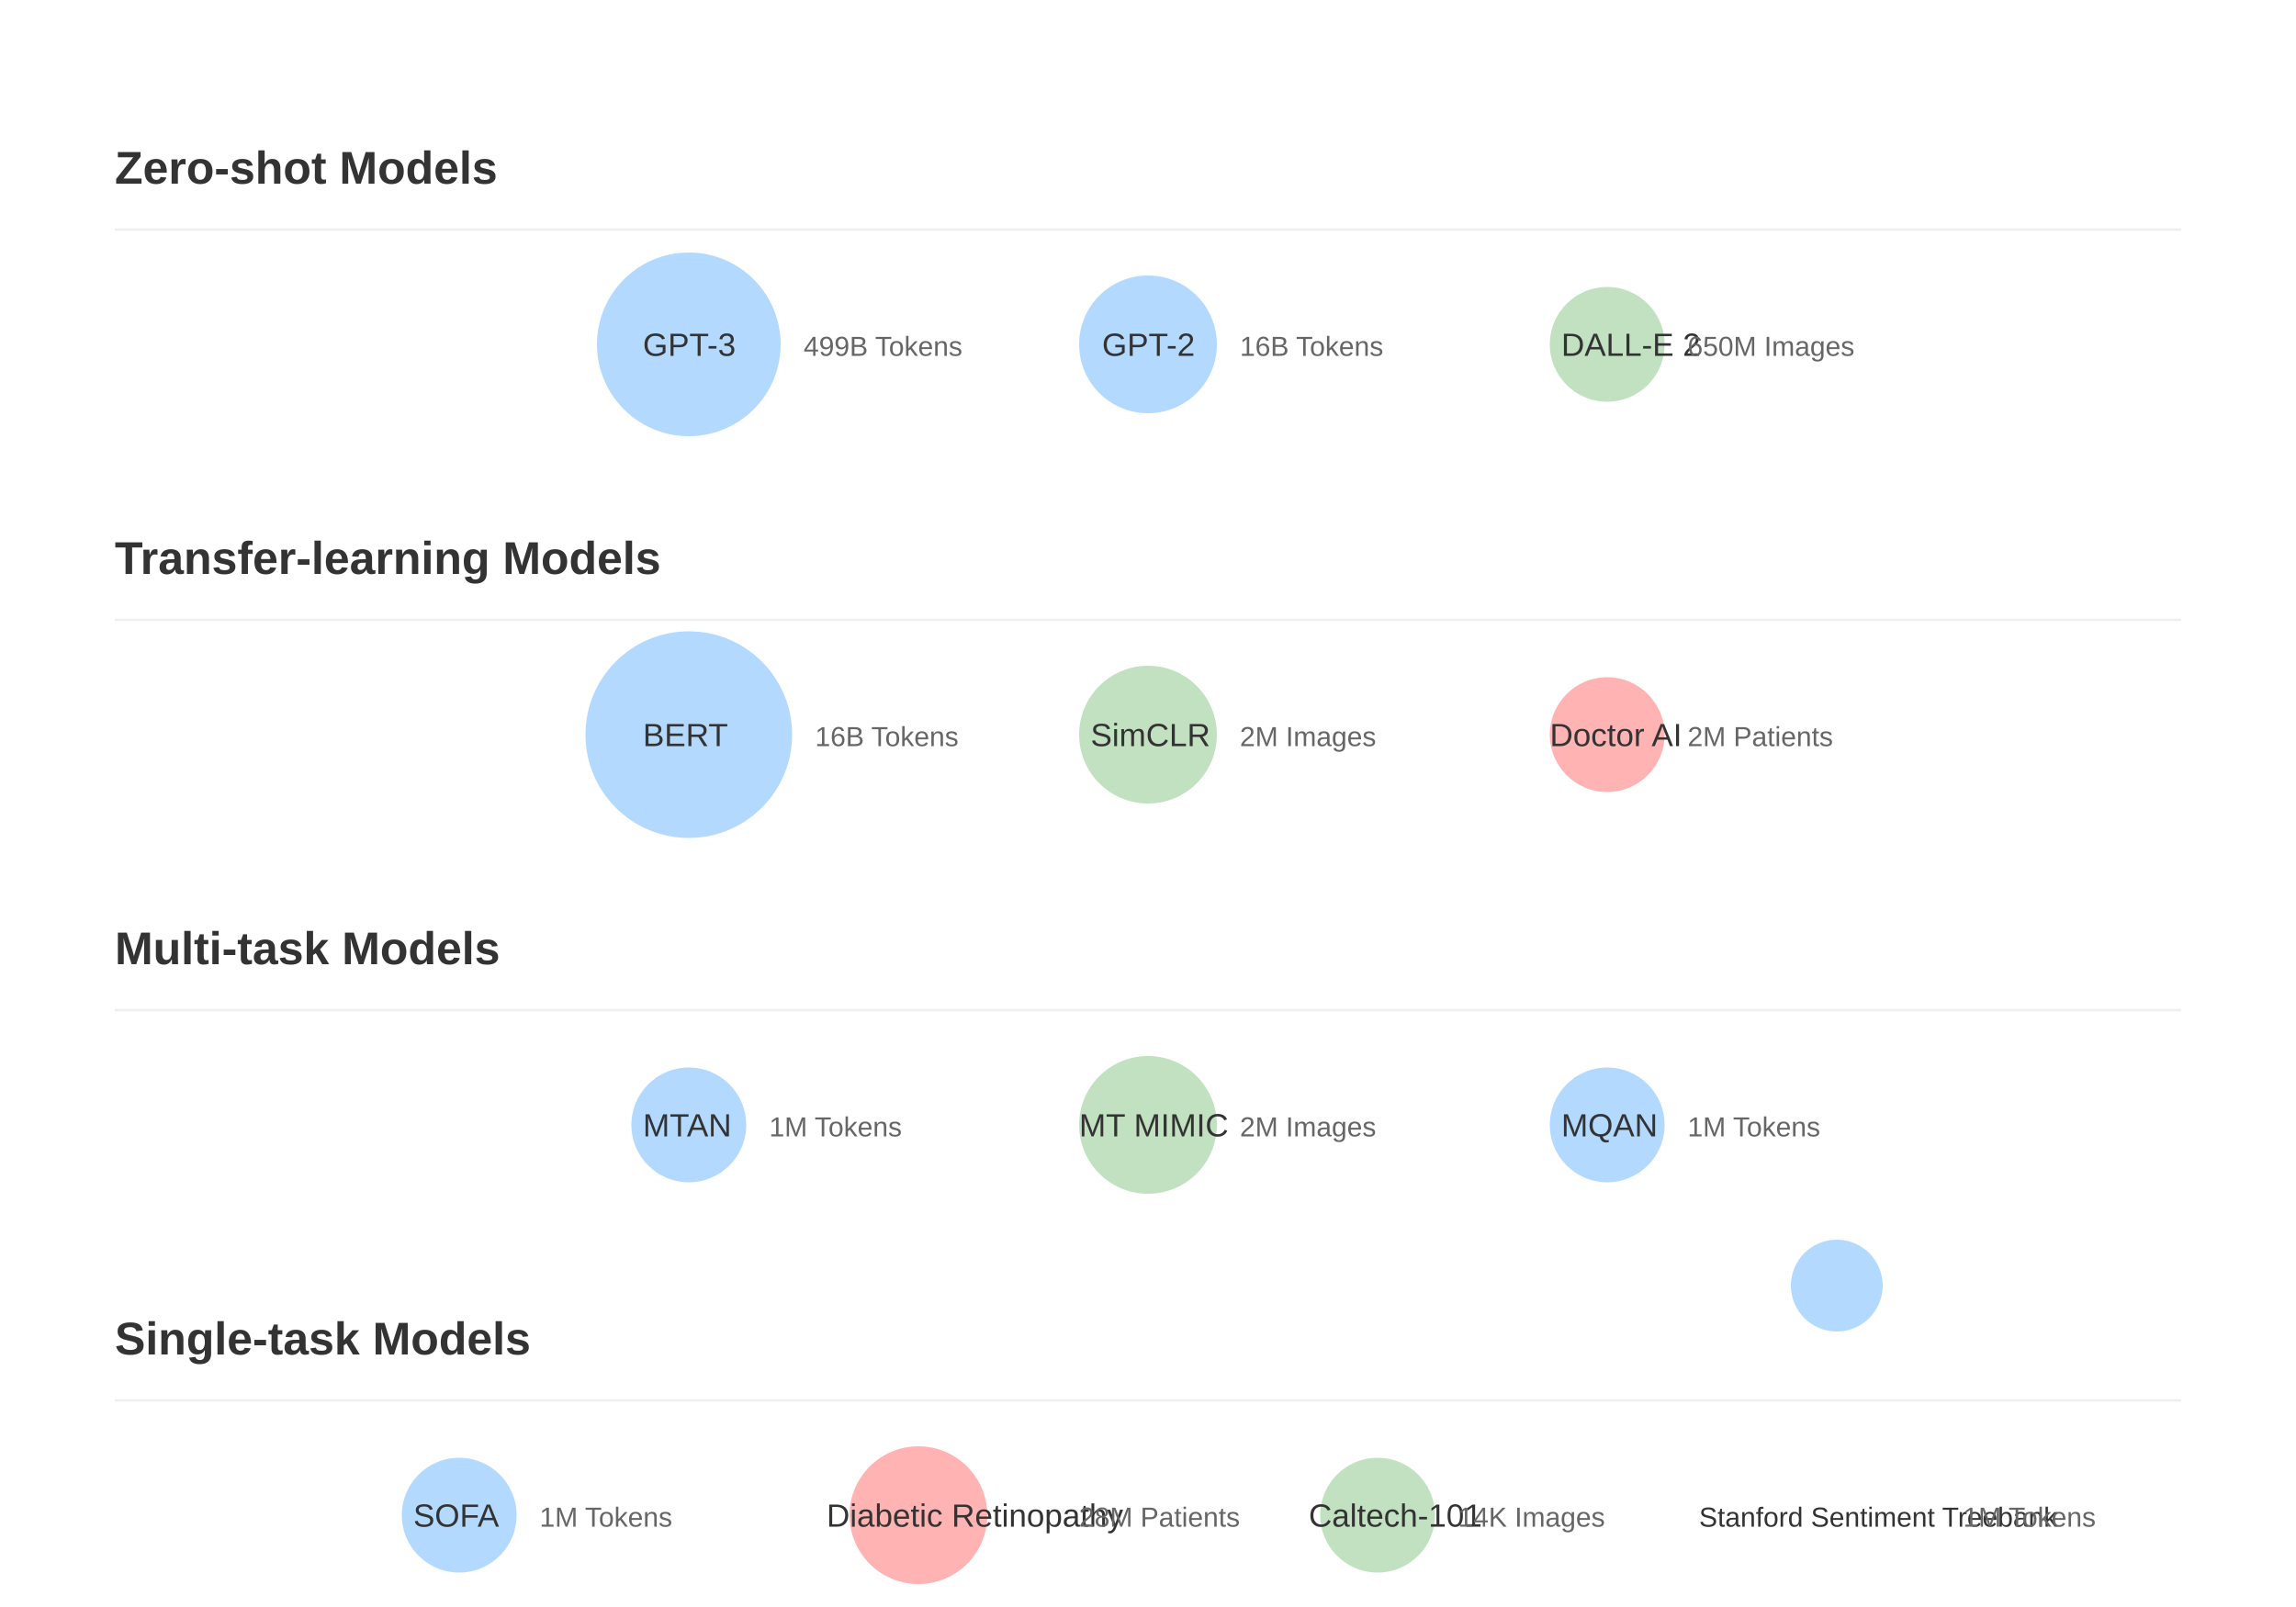
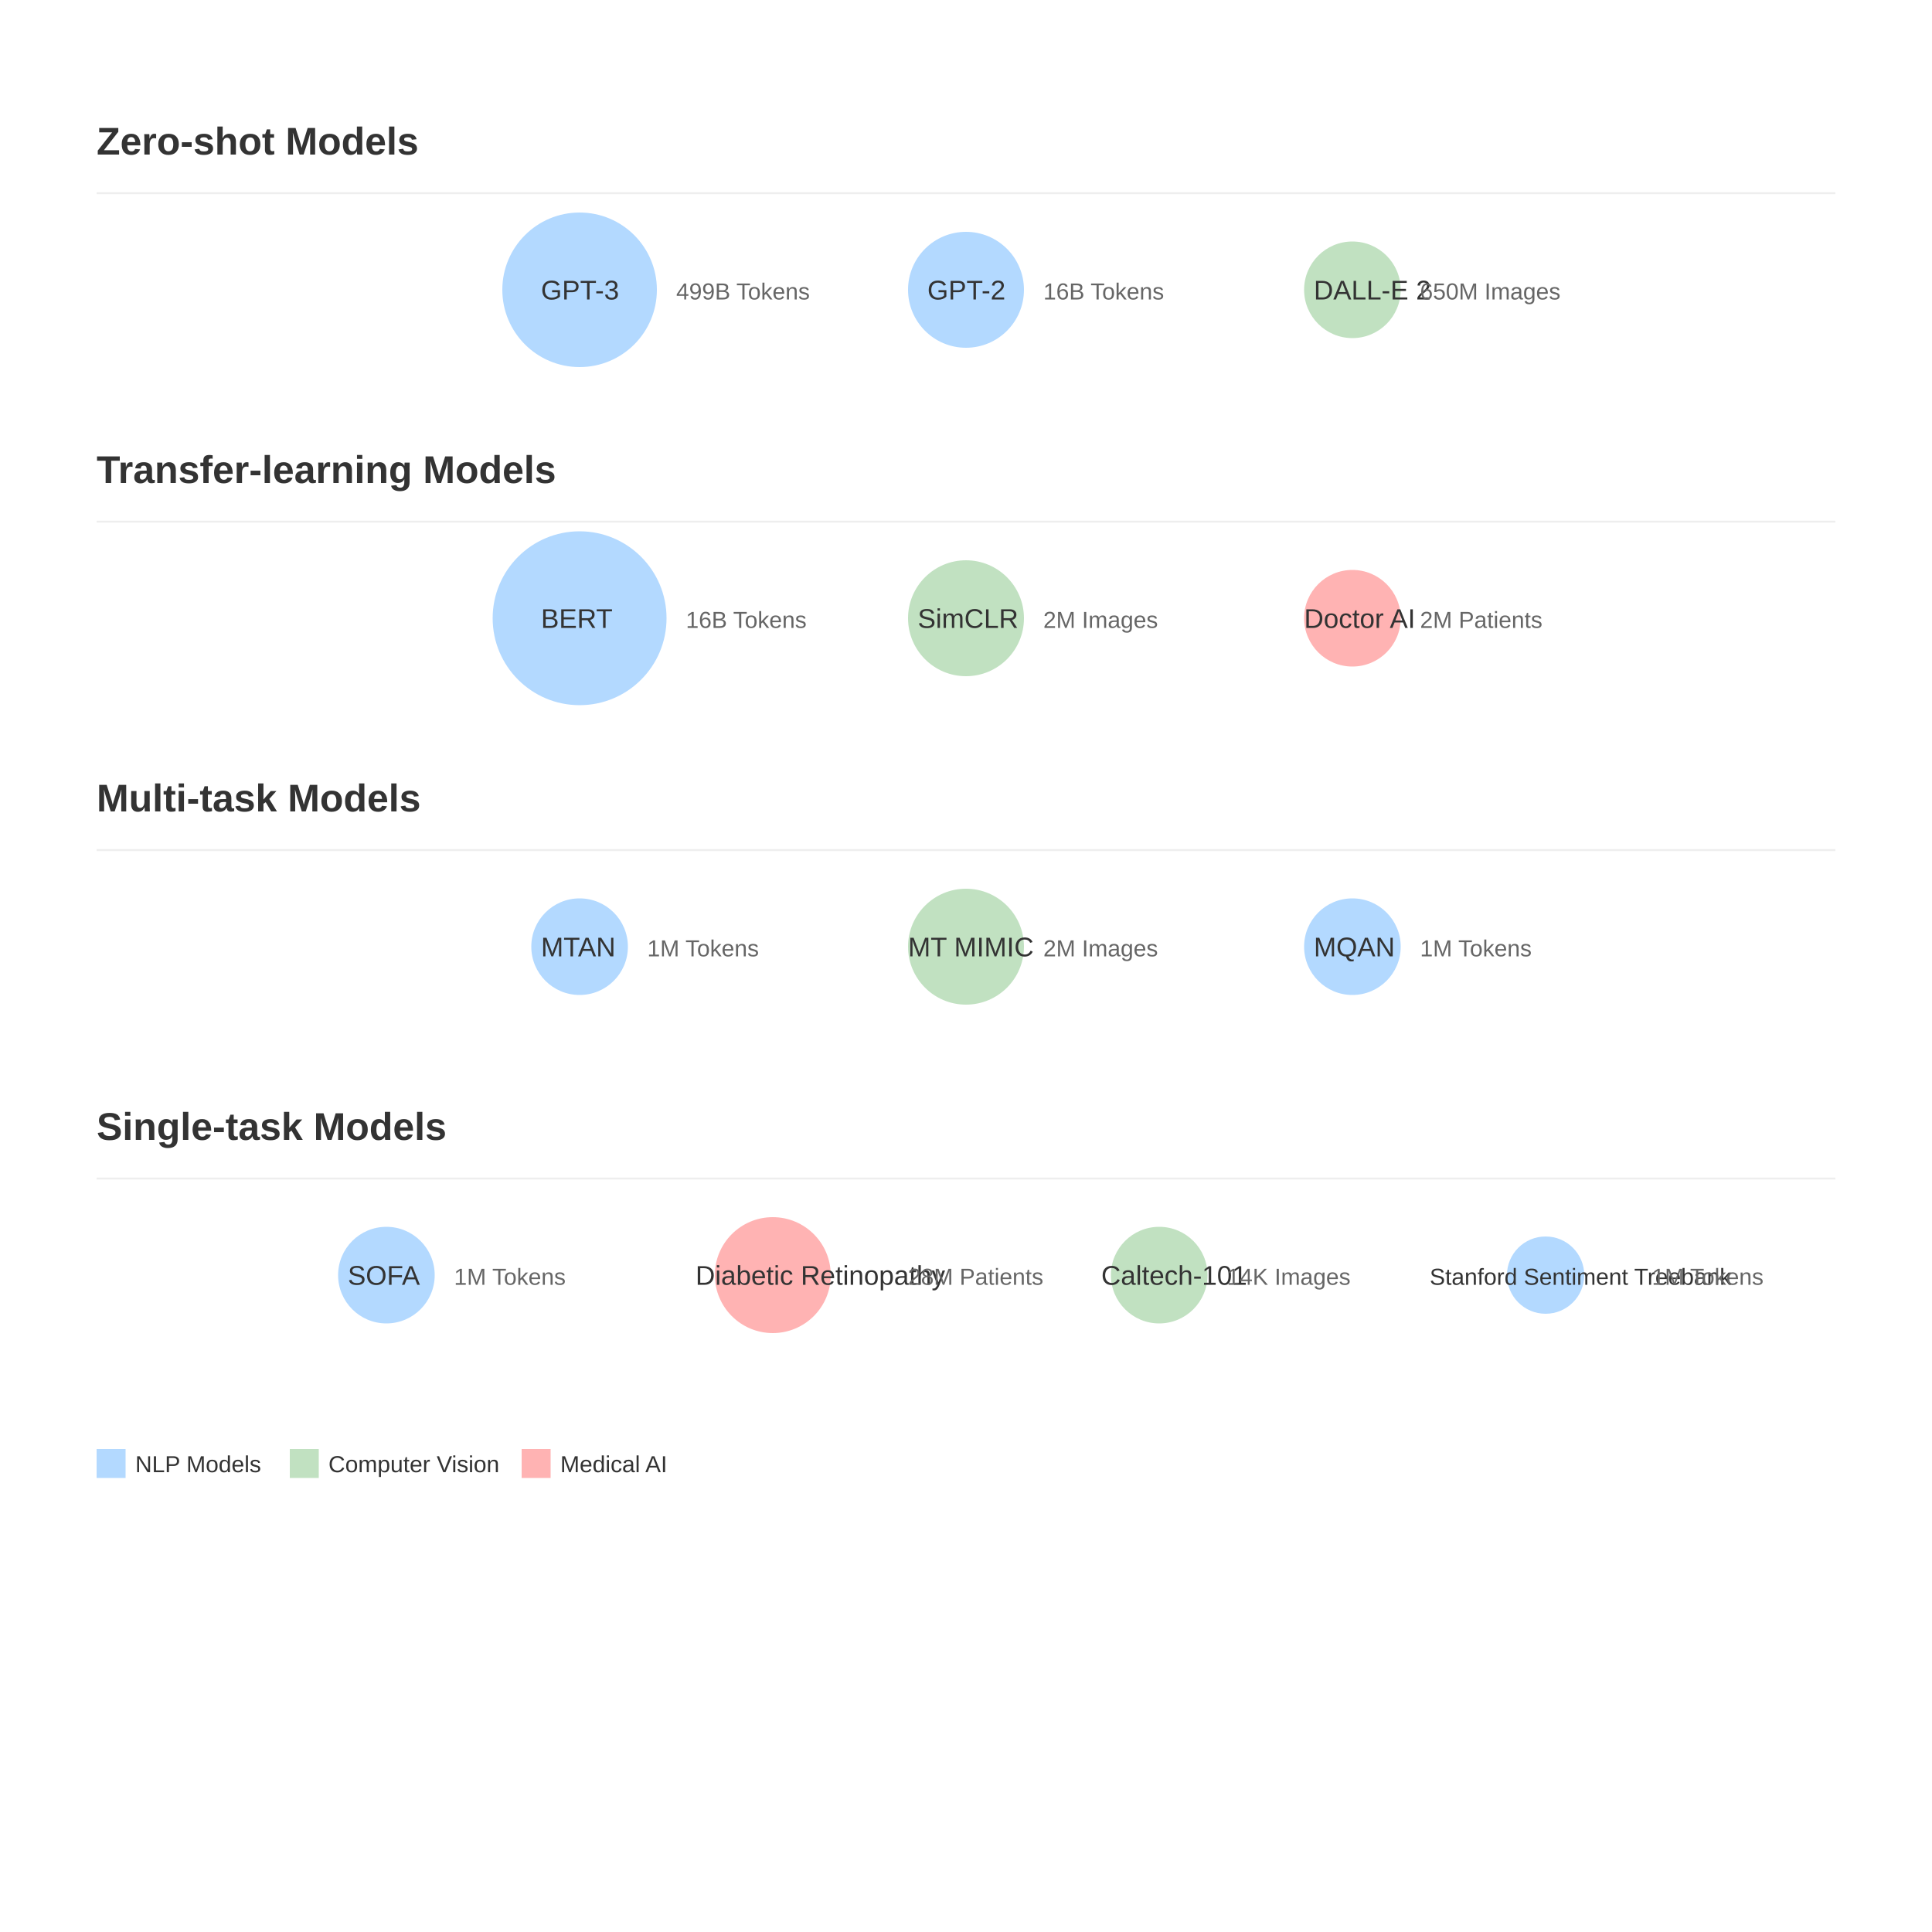
- <svg xmlns="http://www.w3.org/2000/svg" viewBox="0 0 1000 700">
+ <svg xmlns="http://www.w3.org/2000/svg" viewBox="0 0 1000 1000">
  <rect width="1000" height="1000" fill="#ffffff" />
  <text x="50" y="80" font-family="Arial" font-size="20" font-weight="bold" fill="#333">Zero-shot Models</text>
  <text x="50" y="250" font-family="Arial" font-size="20" font-weight="bold" fill="#333">Transfer-learning Models</text>
  <text x="50" y="420" font-family="Arial" font-size="20" font-weight="bold" fill="#333">Multi-task Models</text>
  <text x="50" y="590" font-family="Arial" font-size="20" font-weight="bold" fill="#333">Single-task Models</text>
  <line x1="50" y1="100" x2="950" y2="100" stroke="#eee" stroke-width="1" />
  <circle cx="300" cy="150" r="40" fill="#B3D9FF" />
  <text x="280" y="155" font-family="Arial" font-size="14" fill="#333">GPT-3</text>
  <text x="350" y="155" font-family="Arial" font-size="12" fill="#666">499B Tokens</text>
  <circle cx="500" cy="150" r="30" fill="#B3D9FF" />
  <text x="480" y="155" font-family="Arial" font-size="14" fill="#333">GPT-2</text>
  <text x="540" y="155" font-family="Arial" font-size="12" fill="#666">16B Tokens</text>
  <circle cx="700" cy="150" r="25" fill="#C1E1C1" />
  <text x="680" y="155" font-family="Arial" font-size="14" fill="#333">DALL-E 2</text>
  <text x="735" y="155" font-family="Arial" font-size="12" fill="#666">650M Images</text>
  <line x1="50" y1="270" x2="950" y2="270" stroke="#eee" stroke-width="1" />
  <circle cx="300" cy="320" r="45" fill="#B3D9FF" />
  <text x="280" y="325" font-family="Arial" font-size="14" fill="#333">BERT</text>
  <text x="355" y="325" font-family="Arial" font-size="12" fill="#666">16B Tokens</text>
  <circle cx="500" cy="320" r="30" fill="#C1E1C1" />
  <text x="475" y="325" font-family="Arial" font-size="14" fill="#333">SimCLR</text>
  <text x="540" y="325" font-family="Arial" font-size="12" fill="#666">2M Images</text>
  <circle cx="700" cy="320" r="25" fill="#FFB3B3" />
  <text x="675" y="325" font-family="Arial" font-size="14" fill="#333">Doctor AI</text>
  <text x="735" y="325" font-family="Arial" font-size="12" fill="#666">2M Patients</text>
  <line x1="50" y1="440" x2="950" y2="440" stroke="#eee" stroke-width="1" />
  <circle cx="300" cy="490" r="25" fill="#B3D9FF" />
  <text x="280" y="495" font-family="Arial" font-size="14" fill="#333">MTAN</text>
  <text x="335" y="495" font-family="Arial" font-size="12" fill="#666">1M Tokens</text>
  <circle cx="500" cy="490" r="30" fill="#C1E1C1" />
  <text x="470" y="495" font-family="Arial" font-size="14" fill="#333">MT MIMIC</text>
  <text x="540" y="495" font-family="Arial" font-size="12" fill="#666">2M Images</text>
  <circle cx="700" cy="490" r="25" fill="#B3D9FF" />
  <text x="680" y="495" font-family="Arial" font-size="14" fill="#333">MQAN</text>
  <text x="735" y="495" font-family="Arial" font-size="12" fill="#666">1M Tokens</text>
  <line x1="50" y1="610" x2="950" y2="610" stroke="#eee" stroke-width="1" />
  <circle cx="200" cy="660" r="25" fill="#B3D9FF" />
  <text x="180" y="665" font-family="Arial" font-size="14" fill="#333">SOFA</text>
  <text x="235" y="665" font-family="Arial" font-size="12" fill="#666">1M Tokens</text>
  <circle cx="400" cy="660" r="30" fill="#FFB3B3" />
  <text x="360" y="665" font-family="Arial" font-size="14" fill="#333">Diabetic Retinopathy</text>
  <text x="470" y="665" font-family="Arial" font-size="12" fill="#666">28M Patients</text>
  <circle cx="600" cy="660" r="25" fill="#C1E1C1" />
  <text x="570" y="665" font-family="Arial" font-size="14" fill="#333">Caltech-101</text>
  <text x="635" y="665" font-family="Arial" font-size="12" fill="#666">14K Images</text>
-   <circle cx="800" cy="560" r="20" fill="#B3D9FF" />
+   <circle cx="800" cy="660" r="20" fill="#B3D9FF" />
  <text x="740" y="665" font-family="Arial" font-size="12" fill="#333">Stanford Sentiment Treebank</text>
  <text x="855" y="665" font-family="Arial" font-size="12" fill="#666">1M Tokens</text>
  <rect x="50" y="750" width="15" height="15" fill="#B3D9FF" />
  <text x="70" y="762" font-family="Arial" font-size="12" fill="#333">NLP Models</text>
  <rect x="150" y="750" width="15" height="15" fill="#C1E1C1" />
  <text x="170" y="762" font-family="Arial" font-size="12" fill="#333">Computer Vision</text>
  <rect x="270" y="750" width="15" height="15" fill="#FFB3B3" />
  <text x="290" y="762" font-family="Arial" font-size="12" fill="#333">Medical AI</text>
</svg>
